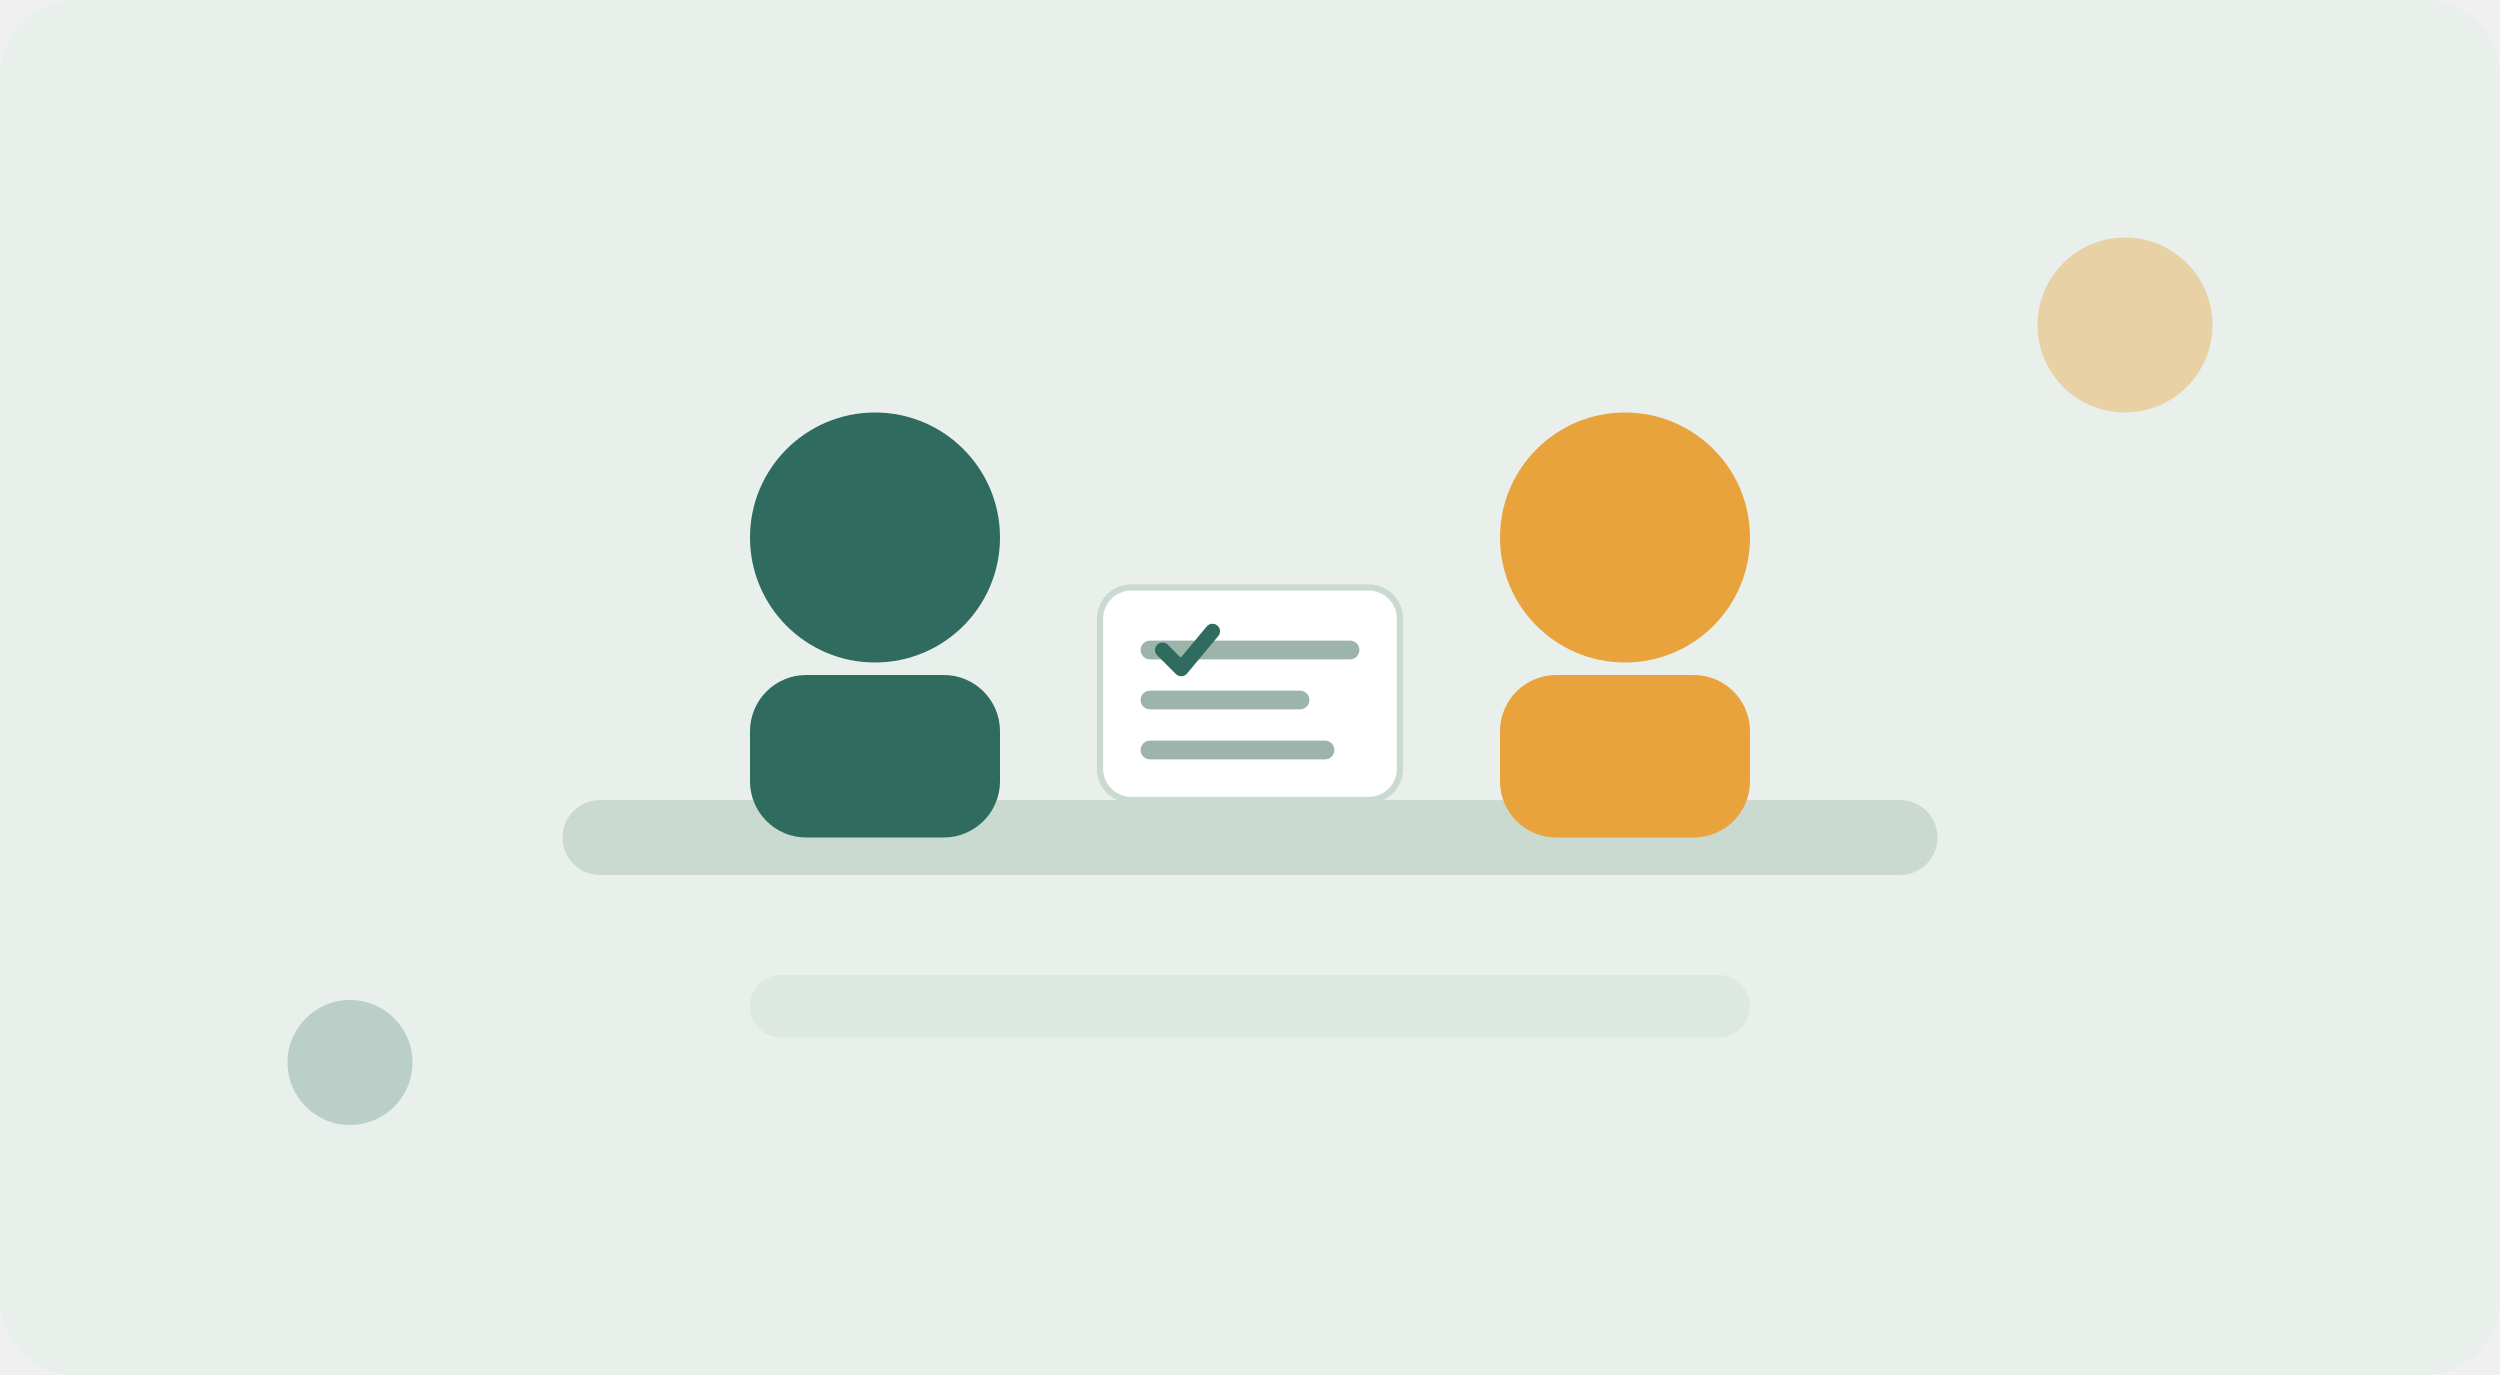
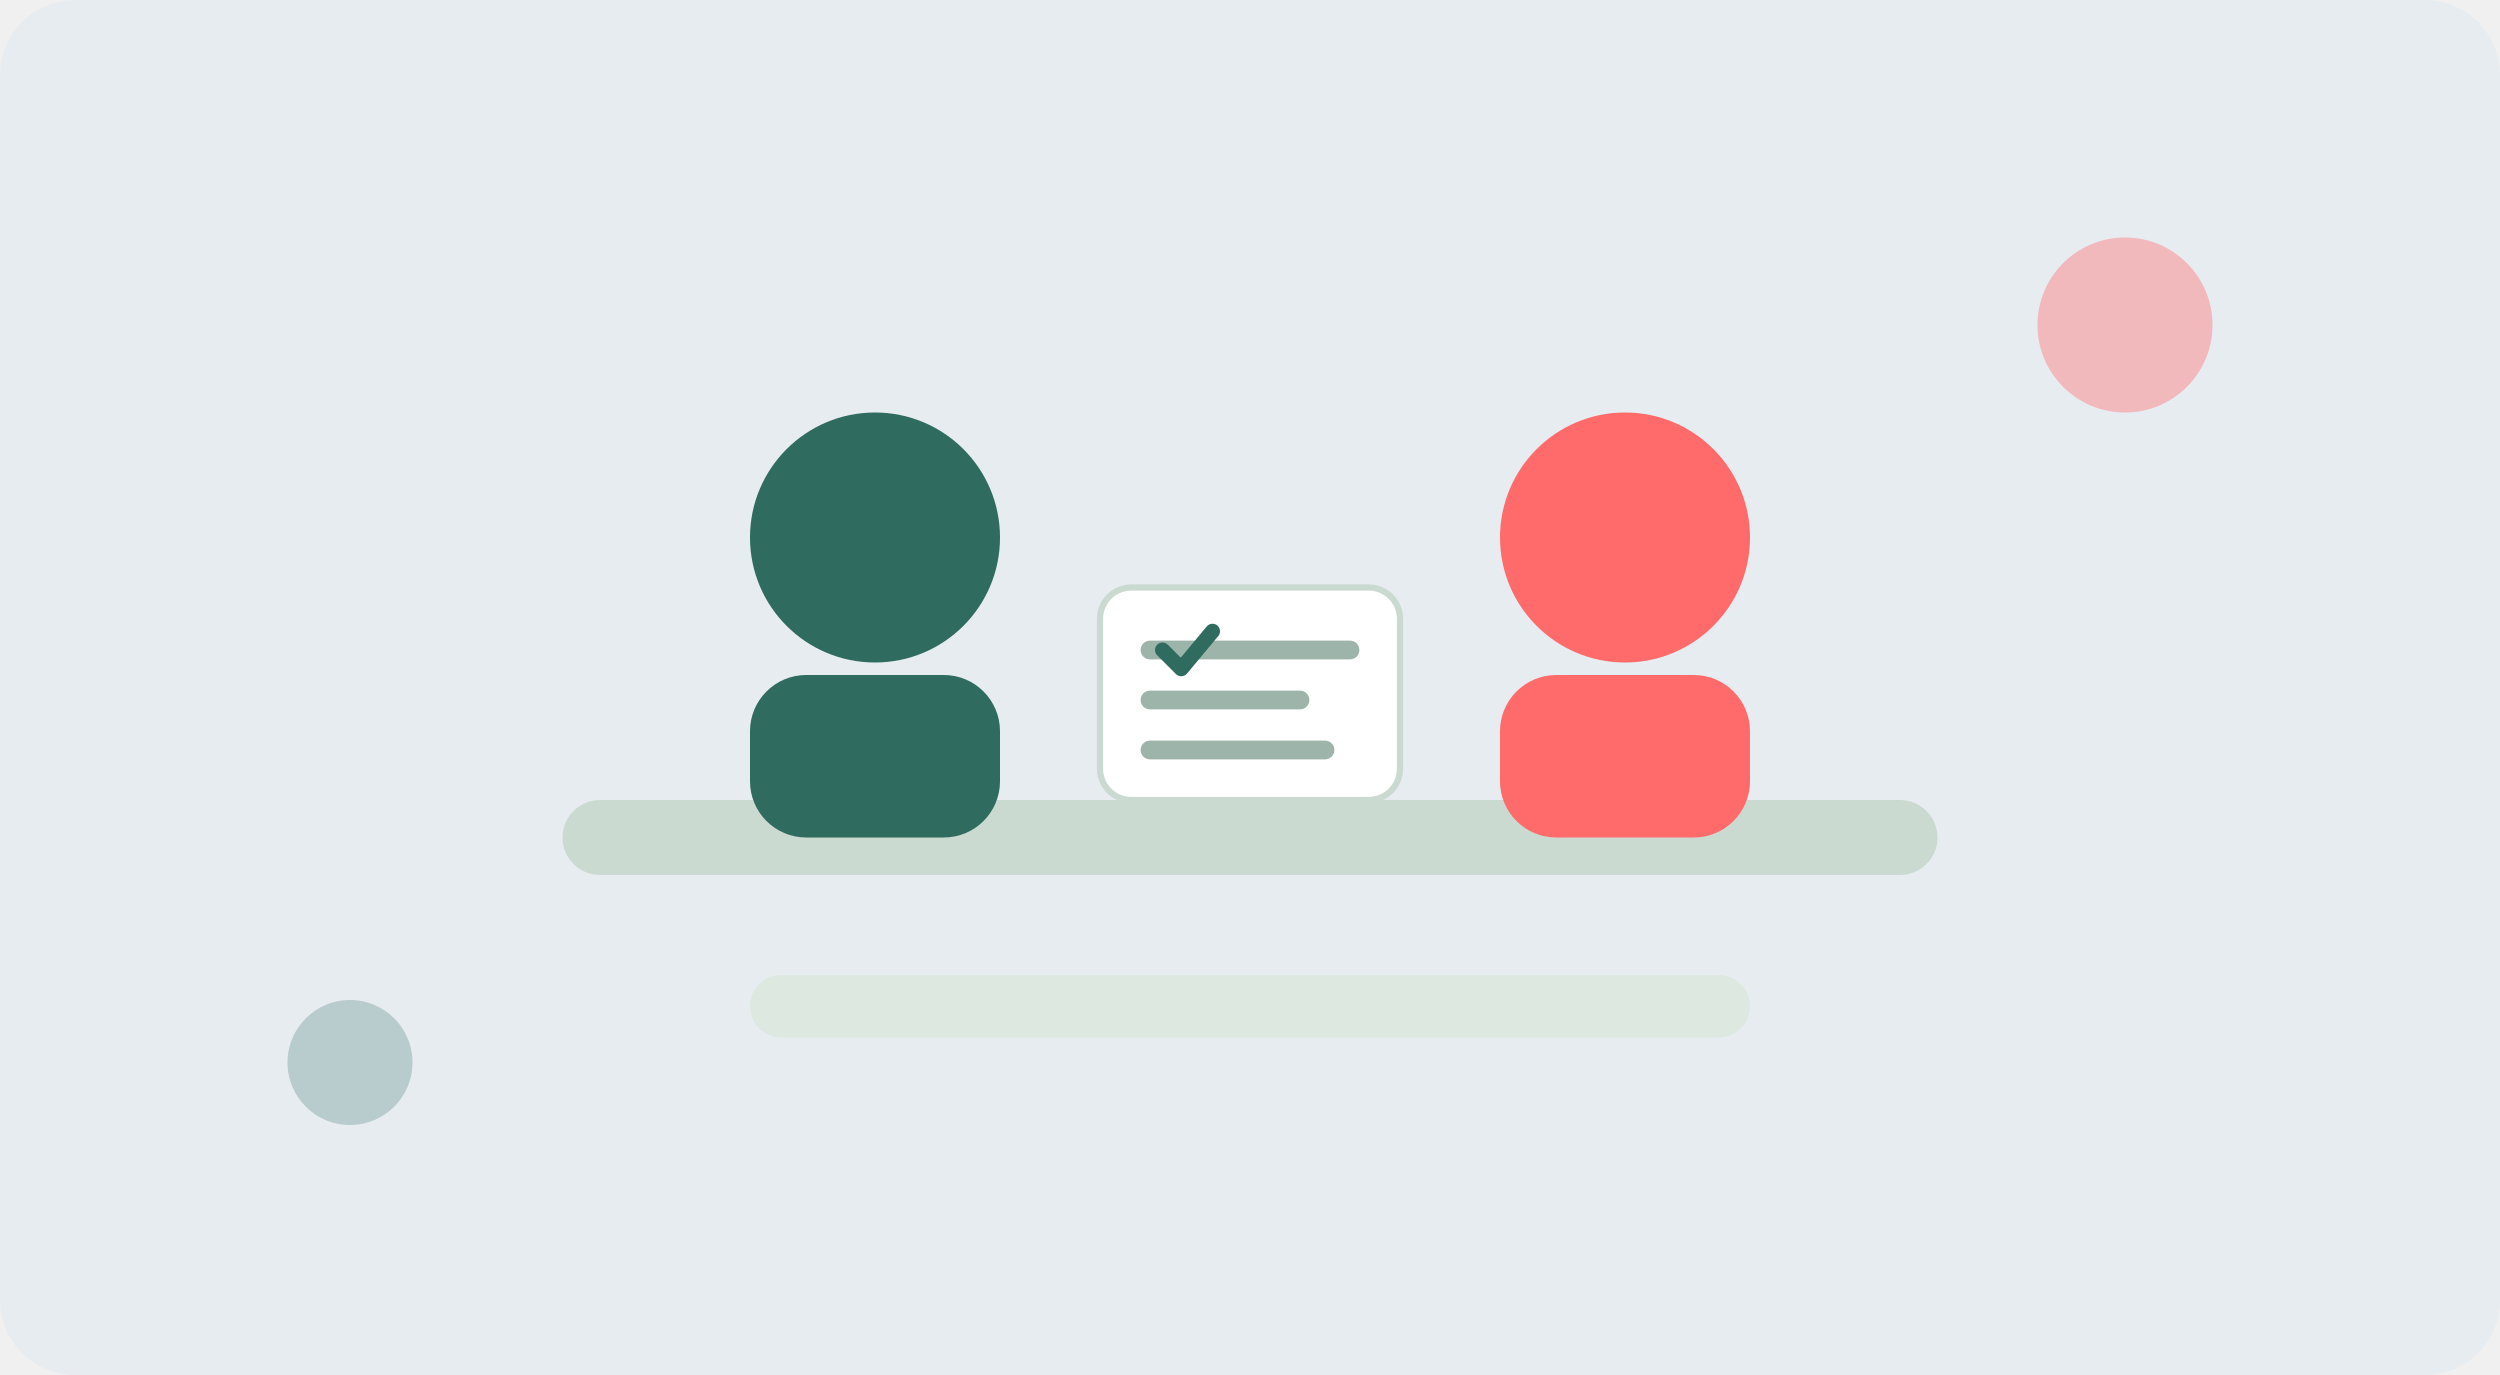
<svg xmlns="http://www.w3.org/2000/svg" viewBox="0 0 400 220" role="img">
-   <rect width="400" height="220" rx="12" fill="#E9F0EC" />
+   <rect width="400" height="220" rx="12" fill="#E7ECF1" />
  <rect x="90" y="128" width="220" height="12" rx="6" fill="#CBDAD1" />
  <circle cx="140" cy="86" r="20" fill="#2F6B5E" />
  <rect x="120" y="108" width="40" height="26" rx="9" fill="#2F6B5E" />
-   <circle cx="260" cy="86" r="20" fill="#E8A33D" />
-   <rect x="240" y="108" width="40" height="26" rx="9" fill="#E8A33D" />
+   <circle cx="260" cy="86" r="20" fill="#FF6B6B" />
+   <rect x="240" y="108" width="40" height="26" rx="9" fill="#FF6B6B" />
  <rect x="176" y="94" width="48" height="34" rx="5" fill="#FFFFFF" stroke="#CBDAD1" />
  <path d="M184 104h32M184 112h24M184 120h28" stroke="#9DB4AA" stroke-width="3" stroke-linecap="round" />
  <path d="M186 104l3 3 5-6" stroke="#2F6B5E" stroke-width="2.4" fill="none" stroke-linecap="round" stroke-linejoin="round" />
  <rect x="120" y="156" width="160" height="10" rx="5" fill="#DCE8E0" />
-   <circle cx="340" cy="52" r="14" fill="#E8A33D" opacity="0.4" />
+   <circle cx="340" cy="52" r="14" fill="#FF6B6B" opacity="0.4" />
  <circle cx="56" cy="170" r="10" fill="#2F6B5E" opacity="0.25" />
</svg>
